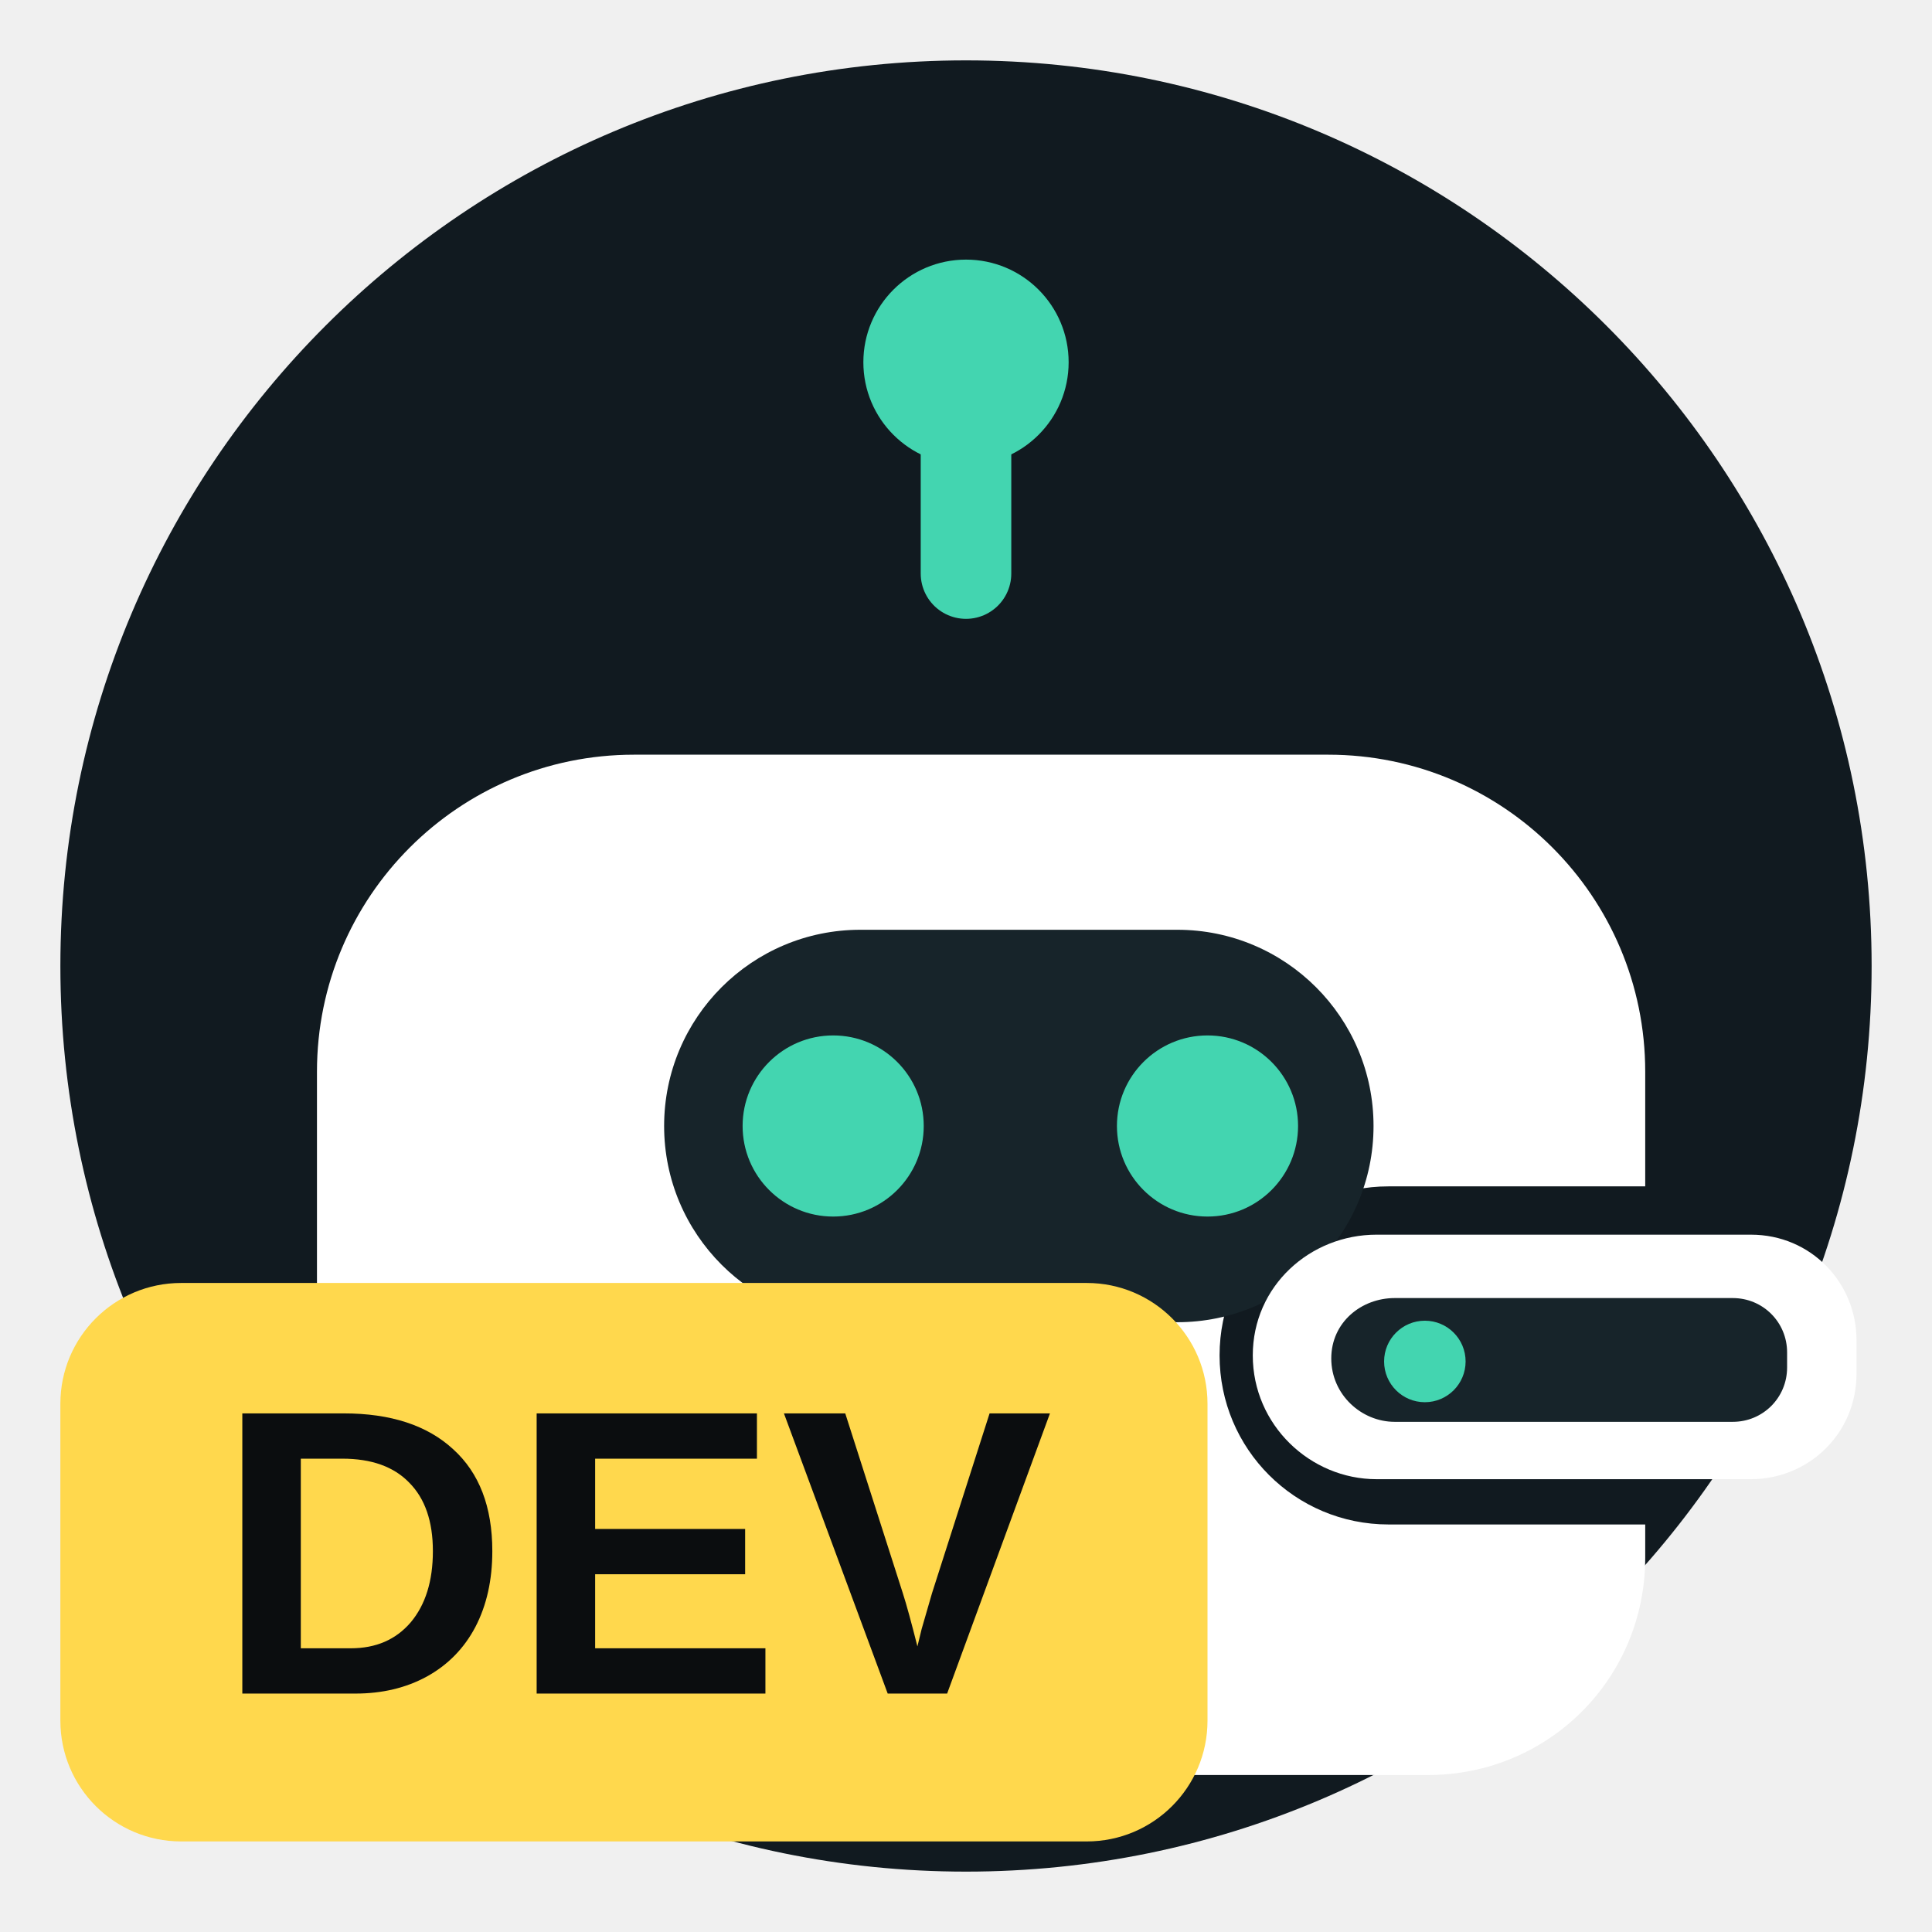
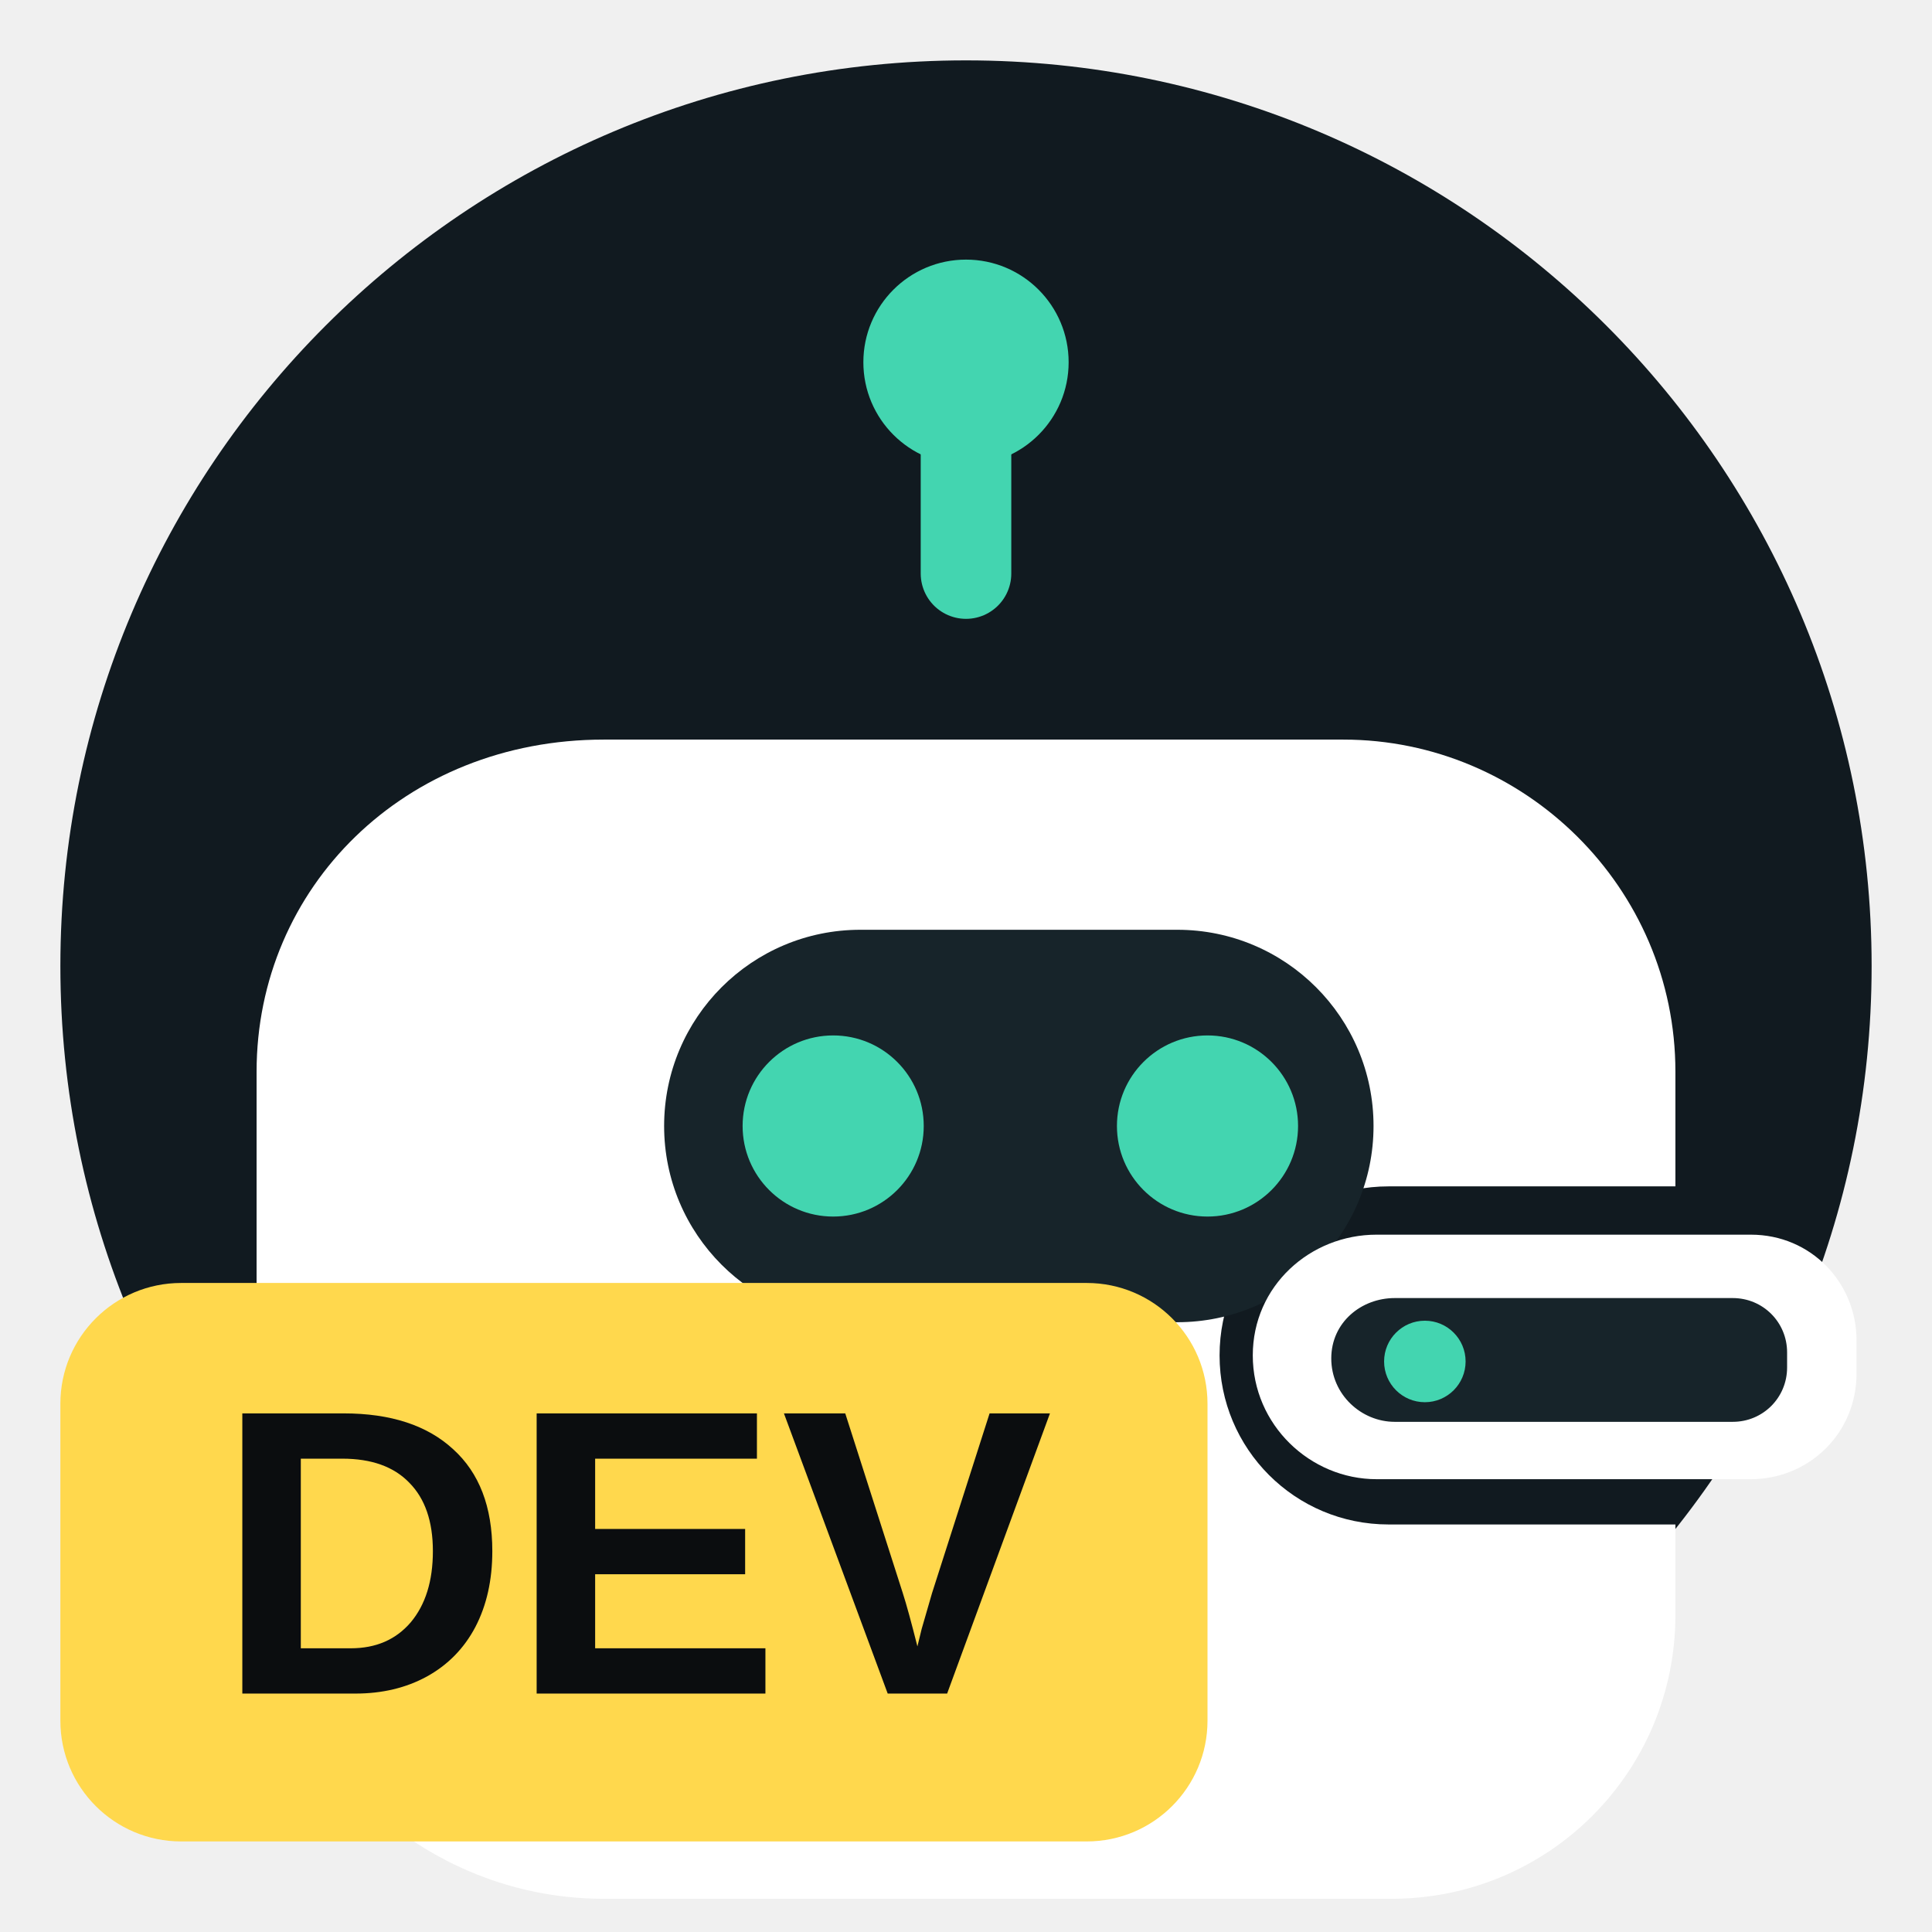
<svg xmlns="http://www.w3.org/2000/svg" viewBox="0 0 64 64" role="img" aria-labelledby="title desc">
  <circle cx="32" cy="32" r="30" fill="#111a20" />
  <path d="M32 19v-5" fill="none" stroke="#43d5b0" stroke-width="3" stroke-linecap="round" />
  <circle cx="32" cy="12" r="3.4" fill="#43d5b0" />
-   <path d="M21 25h23c5.8 0 10.5 4.7 10.5 10.5v3.8H46c-3.1 0-5.6 2.5-5.6 5.6s2.5 5.6 5.6 5.6h8.5v1.1c0 4-3.2 7.2-7.2 7.2H21c-5.8 0-10.5-4.7-10.5-10.5V35.5C10.5 29.7 15.2 25 21 25Z" fill="#ffffff" />
+   <path d="M20 24.5h24.5c6 0 11 4.9 11 11v3.8H46c-3.1 0-5.6 2.5-5.6 5.6s2.5 5.6 5.6 5.6h9.5v3c0 5.2-4.2 9.4-9.4 9.4H20c-6.3 0-11.5-5.2-11.5-11.5V35.5c0-6.1 4.9-11 11.5-11Z" fill="#ffffff" />
  <rect x="22" y="30.8" width="23.5" height="13" rx="6.5" fill="#17242a" />
  <circle cx="27.6" cy="37.3" r="3" fill="#43d5b0" />
  <circle cx="40" cy="37.3" r="3" fill="#43d5b0" />
  <path d="M45.6 40.9H58c2 0 3.5 1.6 3.5 3.5v1.1c0 2-1.6 3.5-3.5 3.5H45.6c-2.2 0-4.1-1.8-4.1-4.1s1.9-4 4.1-4Z" fill="#ffffff" />
  <path d="M46.2 43h11.2c1 0 1.8.8 1.8 1.8v.5c0 1-.8 1.8-1.8 1.8H46.2c-1.1 0-2.1-.9-2.1-2.1s1-2 2.1-2Z" fill="#17242a" />
  <circle cx="47.2" cy="45.1" r="1.35" fill="#43d5b0" />
  <g>
    <rect x="2" y="42.5" width="38" height="18.5" rx="4" fill="#ffd84d" />
    <text x="21" y="56.1" fill="#0b0d0f" font-family="Arial, Helvetica, sans-serif" font-size="13.5" font-weight="900" text-anchor="middle">DEV</text>
  </g>
</svg>
